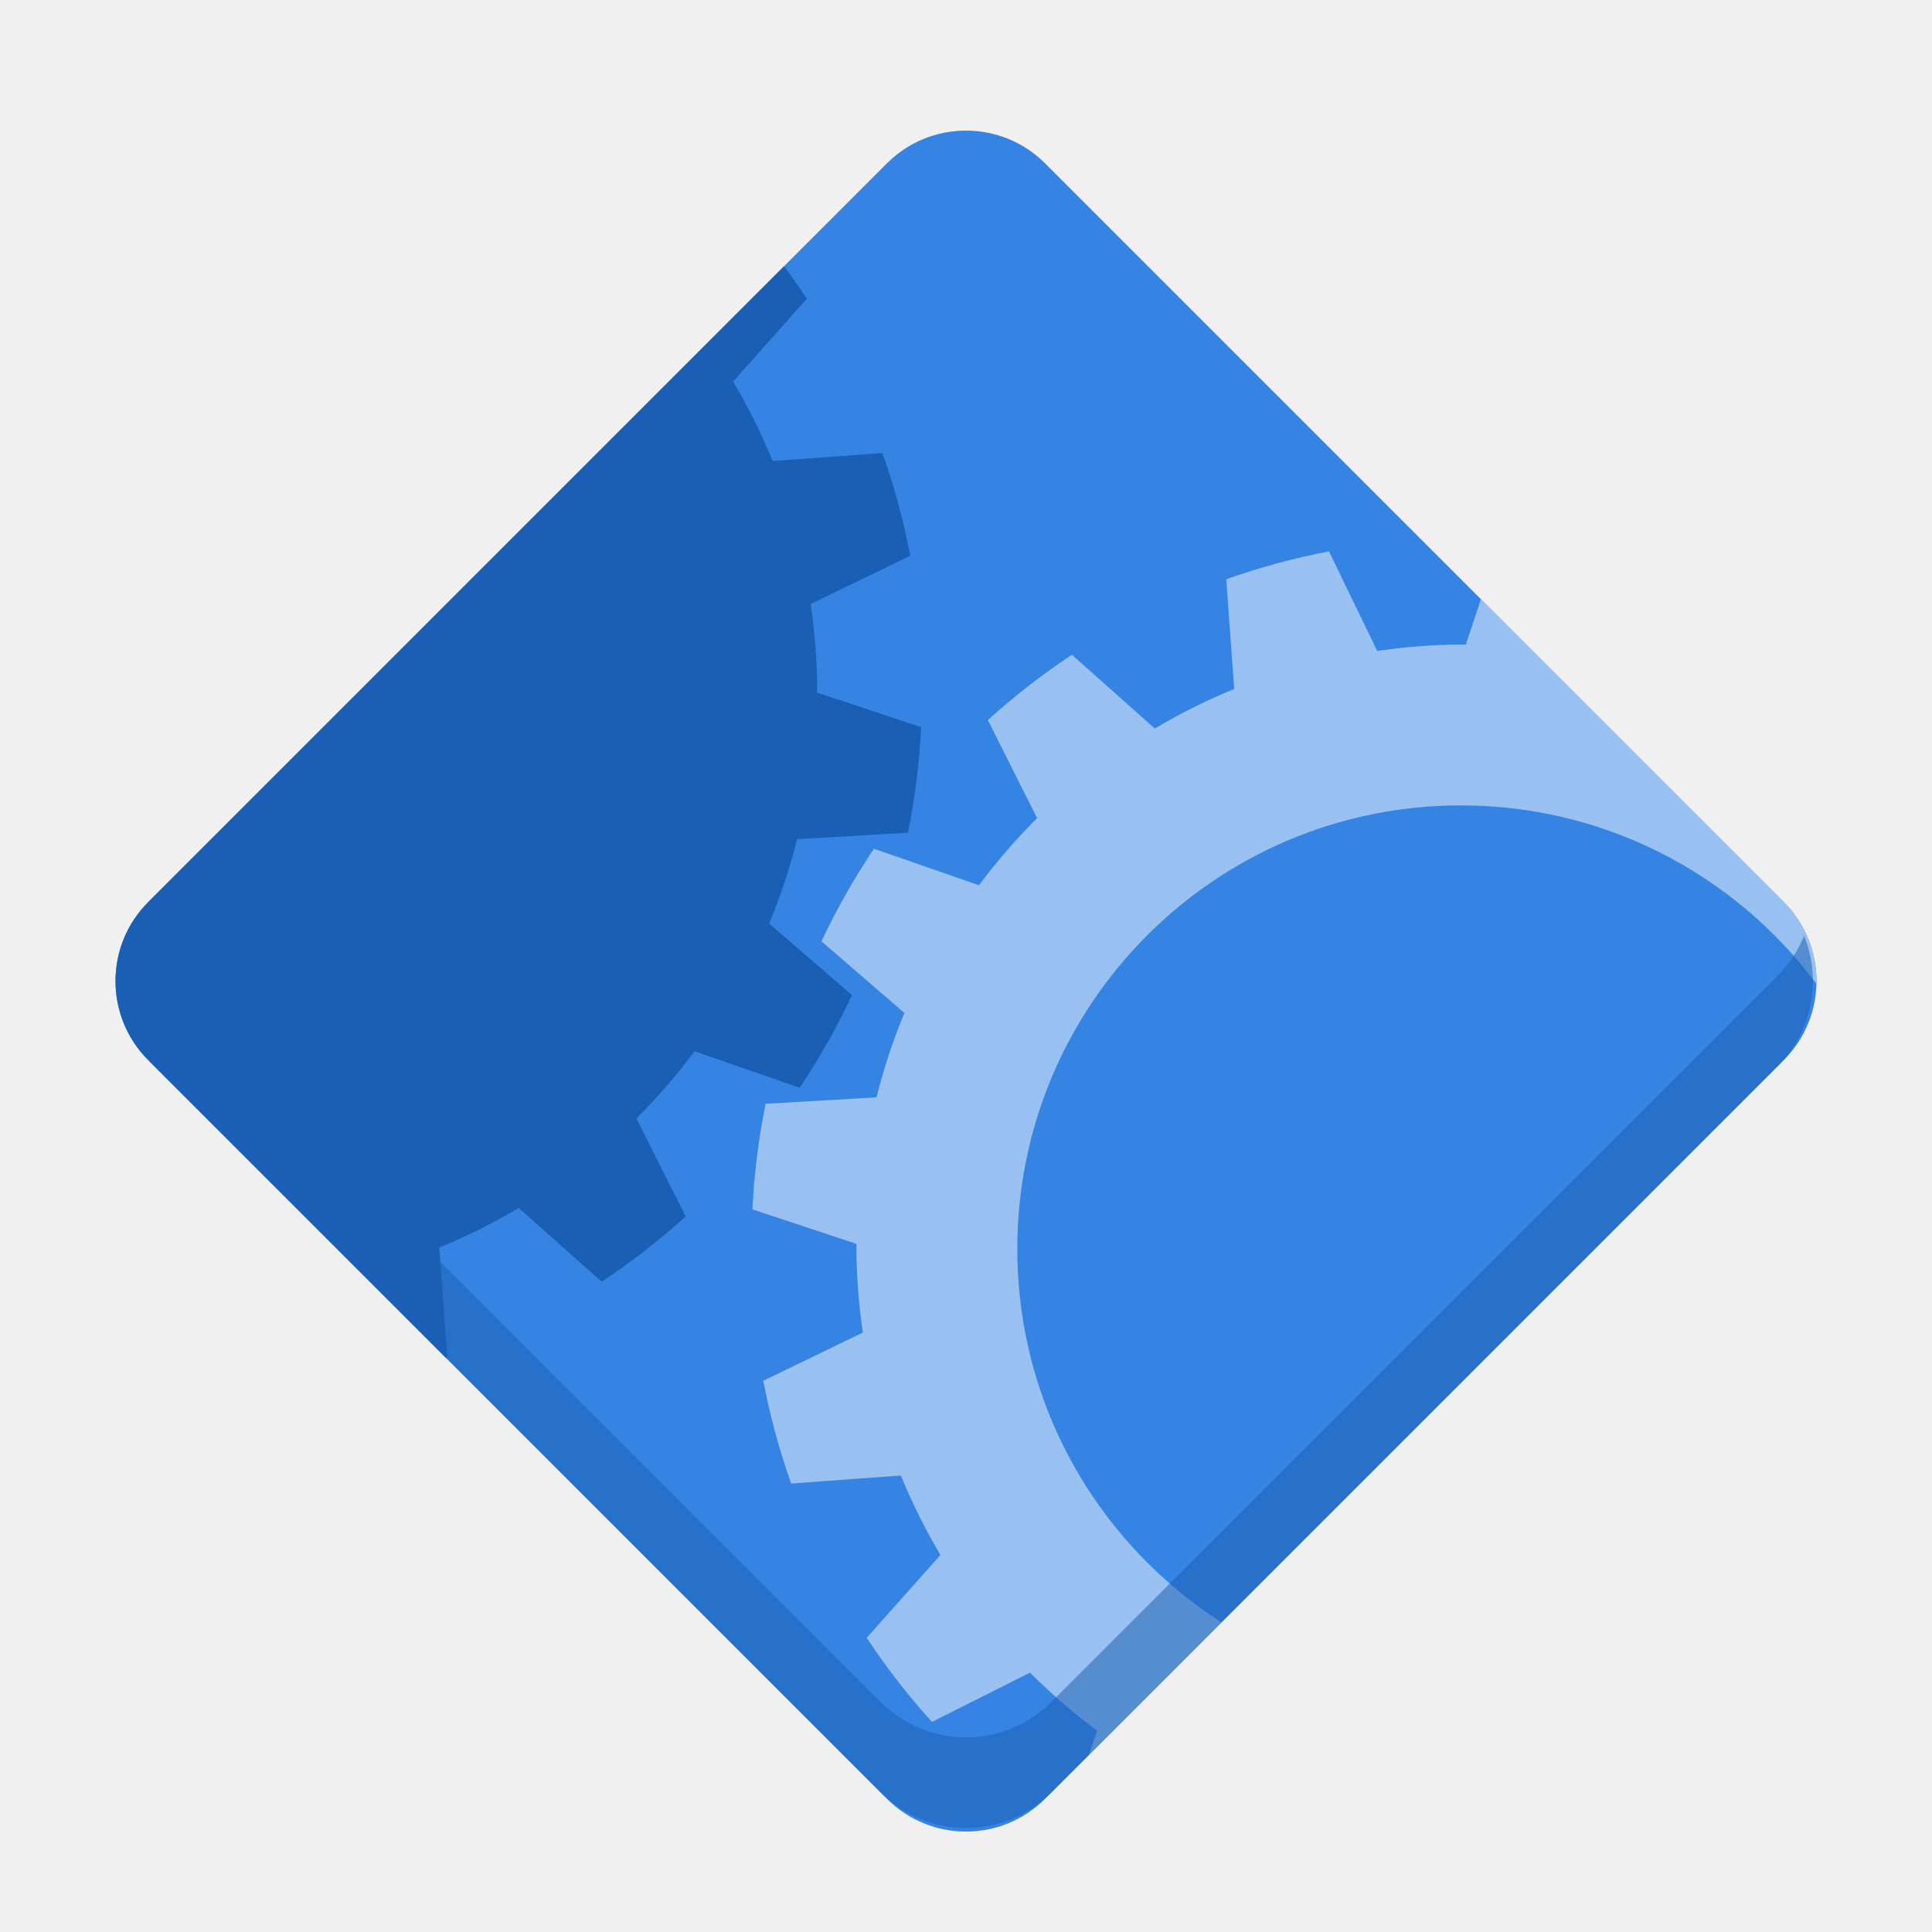
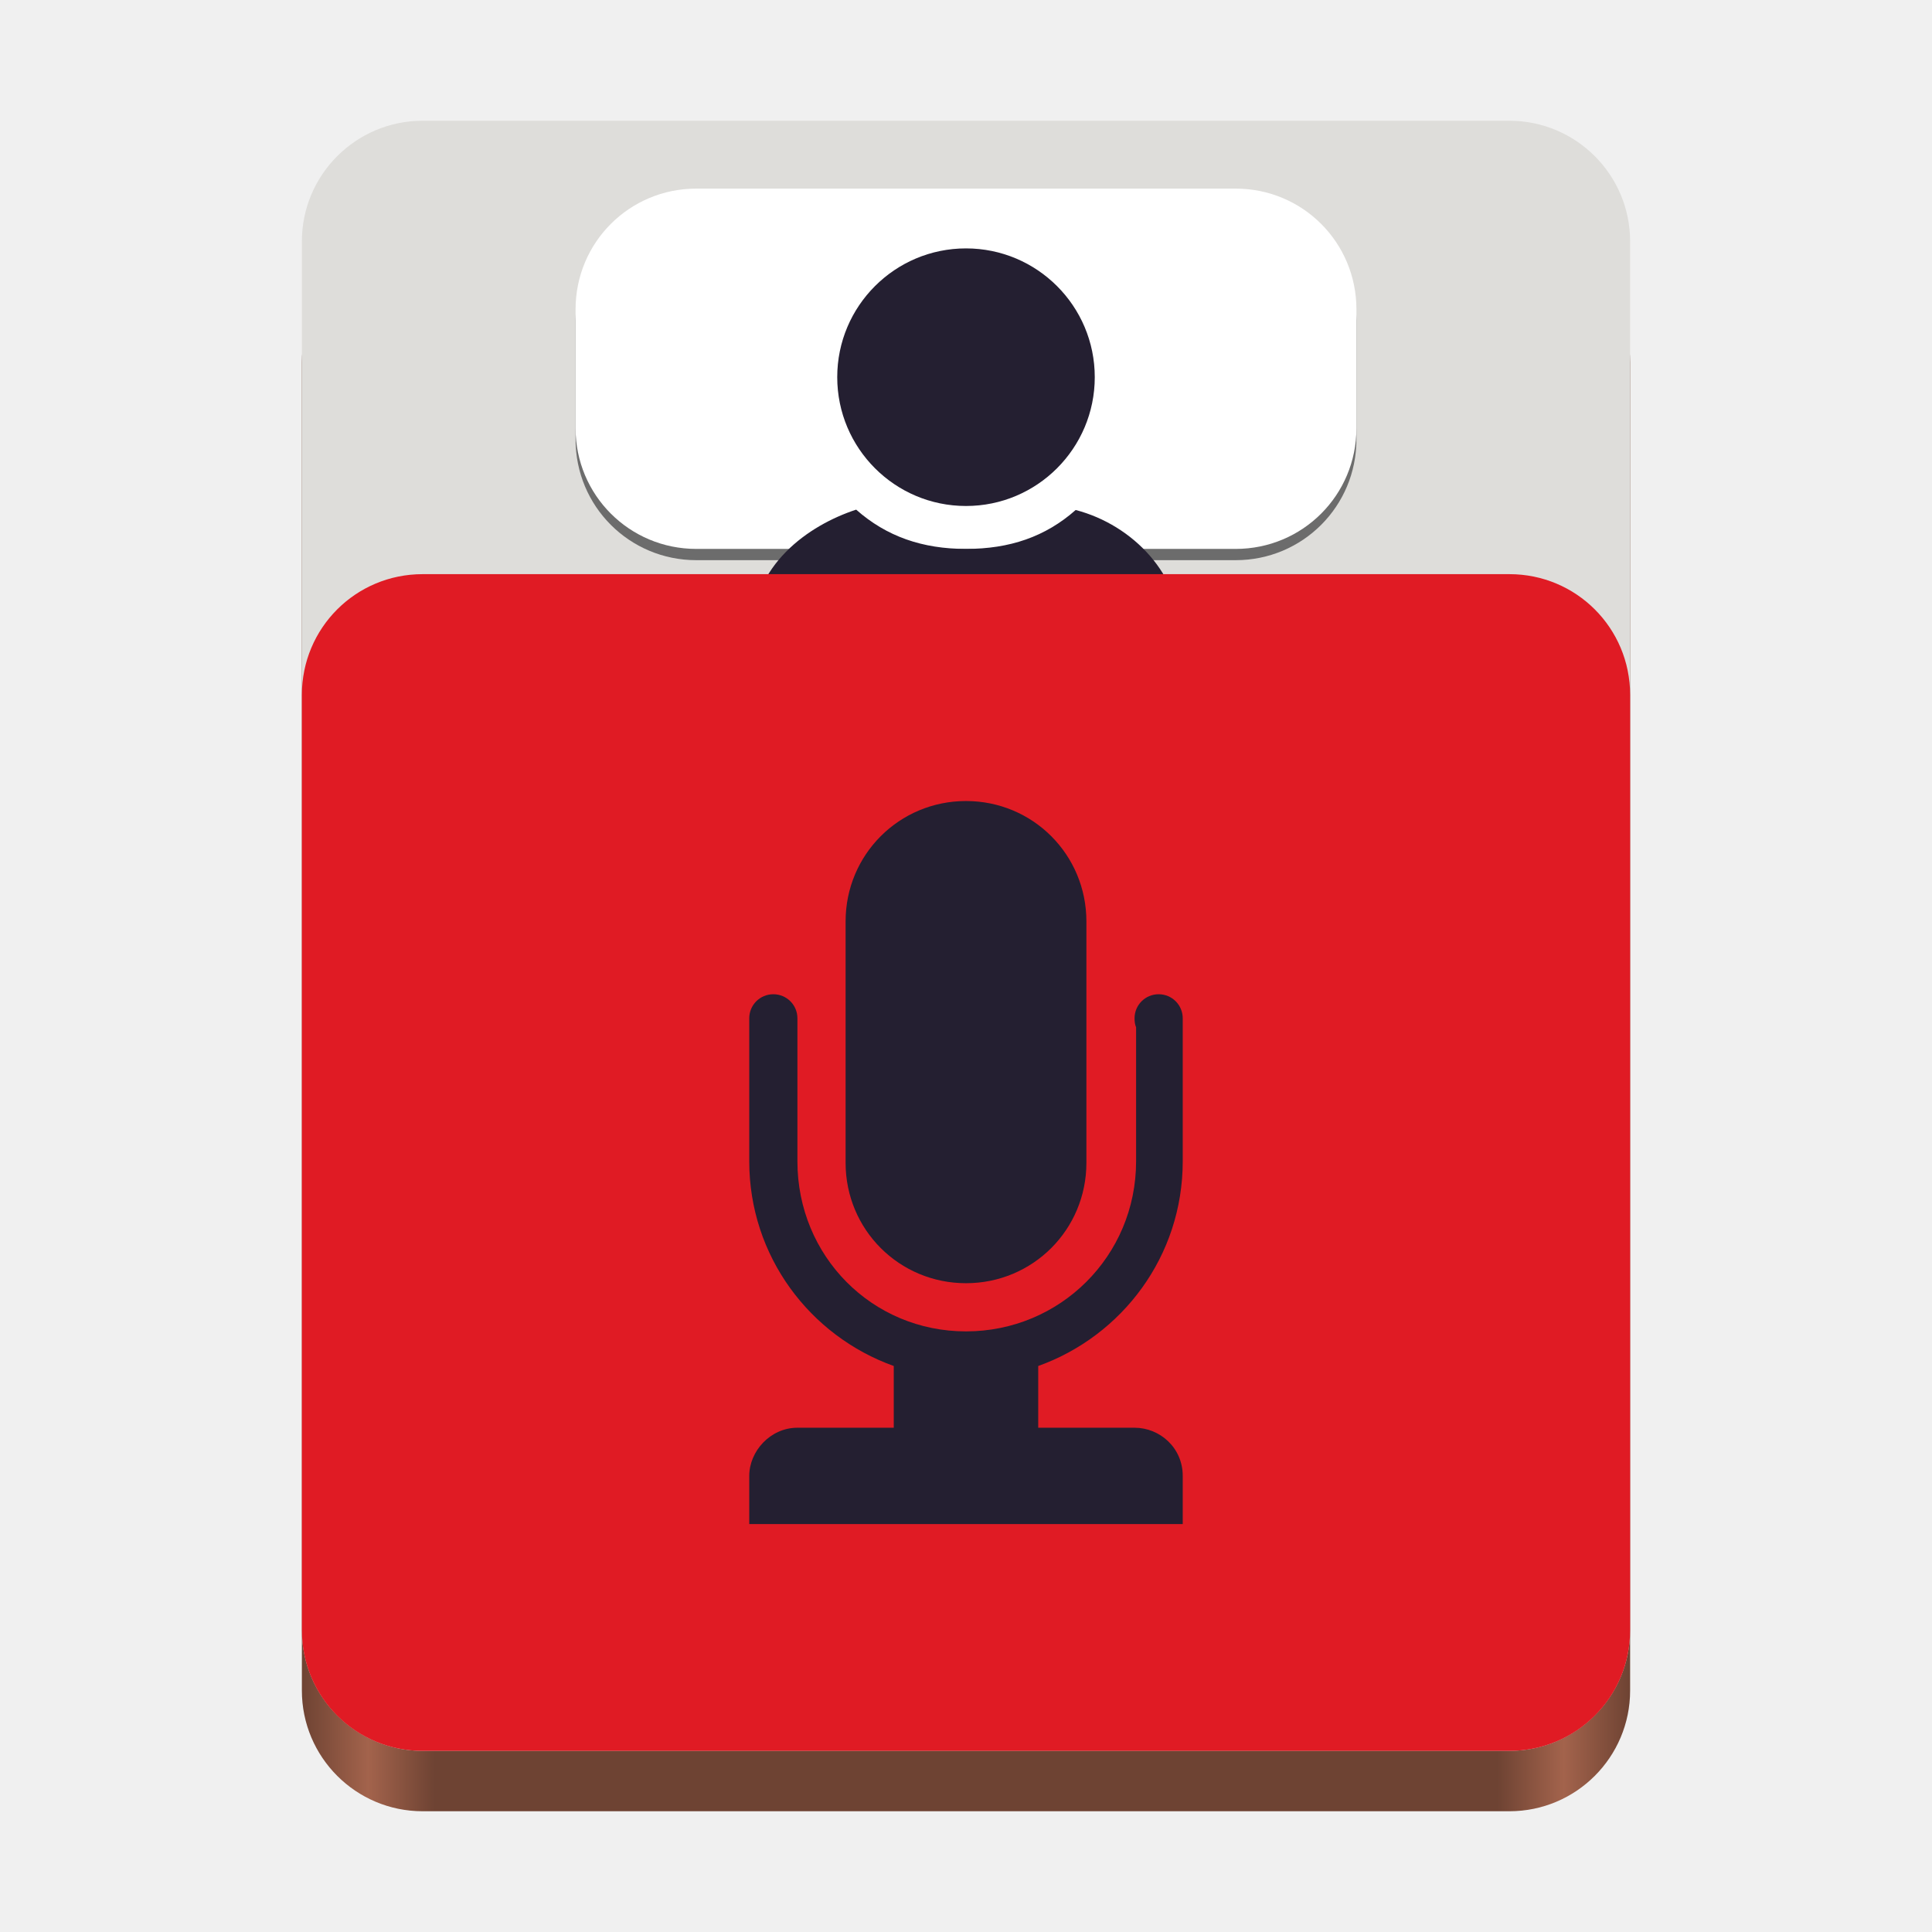
- <svg xmlns="http://www.w3.org/2000/svg" width="33.75mm" height="33.75mm" viewBox="0 0 33.75 33.75" version="1.1" id="svg974">
-   <defs id="defs968">
-     <clipPath clipPathUnits="userSpaceOnUse" id="clipPath18689">
-       <rect clip-path="none" transform="rotate(45)" ry="32" rx="32" y="123.999" x="486.037" height="362.943" width="362.943" id="rect18691" style="display:inline;opacity:1;vector-effect:none;fill:#4a86cf;fill-opacity:1;stroke:none;stroke-width:26.067;stroke-linecap:butt;stroke-linejoin:miter;stroke-miterlimit:4;stroke-dasharray:none;stroke-dashoffset:0;stroke-opacity:1;marker:none;marker-start:none;marker-mid:none;marker-end:none;paint-order:normal;enable-background:new" />
-     </clipPath>
-     <clipPath clipPathUnits="userSpaceOnUse" id="clipPath18689-3">
-       <rect clip-path="none" transform="rotate(45)" ry="32" rx="32" y="123.999" x="486.037" height="362.943" width="362.943" id="rect18691-6" style="display:inline;opacity:1;vector-effect:none;fill:#4a86cf;fill-opacity:1;stroke:none;stroke-width:26.067;stroke-linecap:butt;stroke-linejoin:miter;stroke-miterlimit:4;stroke-dasharray:none;stroke-dashoffset:0;stroke-opacity:1;marker:none;marker-start:none;marker-mid:none;marker-end:none;paint-order:normal;enable-background:new" />
-     </clipPath>
-   </defs>
-   <g id="layer1" transform="translate(-61.81982,-103.944)">
-     <g transform="matrix(0.2636723,0,0,0.2636723,61.81982,-529.397)" style="display:inline;stroke-width:0.25;enable-background:new" id="g1836">
-       <g transform="matrix(0.25,0,0,0.25,0,2295)" id="g18818" style="stroke-width:0.25">
-         <g style="stroke-width:0.27" transform="matrix(0.9260519,0,0,0.9260519,18.93073,50.87633)" id="g18590">
-           <g style="stroke-width:0.27" id="g18681" clip-path="url(#clipPath18689-3)">
-             <rect style="opacity:1;vector-effect:none;fill:#3584e4;fill-opacity:1;stroke:none;stroke-width:8.221;stroke-linecap:butt;stroke-linejoin:miter;stroke-miterlimit:4;stroke-dasharray:none;stroke-dashoffset:0;stroke-opacity:1;marker:none;marker-start:none;marker-mid:none;marker-end:none;paint-order:normal" id="rect18571" width="424" height="424" x="458.337" y="90.642" rx="10.092" ry="10.092" transform="matrix(0.6052817,0.6052817,-0.6052817,0.6052817,33.44063,99.07363)" clip-path="none" />
-             <circle style="opacity:1;vector-effect:none;fill:#f66151;fill-opacity:1;stroke:none;stroke-width:7.037;stroke-linecap:butt;stroke-linejoin:miter;stroke-miterlimit:4;stroke-dasharray:none;stroke-dashoffset:0;stroke-opacity:1;marker:none;marker-start:none;marker-mid:none;marker-end:none;paint-order:normal" id="path18706" cx="0" cy="0" r="0" transform="translate(0,-212)" />
-             <circle style="opacity:1;vector-effect:none;fill:#f66151;fill-opacity:1;stroke:none;stroke-width:7.037;stroke-linecap:butt;stroke-linejoin:miter;stroke-miterlimit:4;stroke-dasharray:none;stroke-dashoffset:0;stroke-opacity:1;marker:none;marker-start:none;marker-mid:none;marker-end:none;paint-order:normal" id="path18708" cx="0" cy="0" r="0" transform="translate(0,-212)" />
-             <path style="display:inline;opacity:1;vector-effect:none;fill:#98c1f1;fill-opacity:1;stroke:none;stroke-width:7.037;stroke-linecap:butt;stroke-linejoin:miter;stroke-miterlimit:4;stroke-dasharray:none;stroke-dashoffset:0;stroke-opacity:1;marker:none;marker-start:none;marker-mid:none;marker-end:none;paint-order:normal;enable-background:new" d="m 408.92,561.918 -9.886,29.829 a 172.971,172.971 0 0 0 -1.427,-0.071 172.971,172.971 0 0 0 -23.929,1.852 l -13.801,-28.501 a 203.293,203.293 0 0 0 -29.401,7.972 l 2.286,31.405 a 172.971,172.971 0 0 0 -22.732,11.319 l -23.718,-21.103 a 203.293,203.293 0 0 0 -24.059,18.674 l 14.099,28.073 a 172.971,172.971 0 0 0 -16.636,19.211 l -30.058,-10.448 a 203.293,203.293 0 0 0 -15.017,26.488 l 23.73,20.507 a 172.971,172.971 0 0 0 -7.985,24.143 l -31.73,1.849 a 203.293,203.293 0 0 0 -3.778,30.217 l 29.829,9.886 a 172.971,172.971 0 0 0 -0.071,1.427 172.971,172.971 0 0 0 1.852,23.929 l -28.501,13.801 a 203.293,203.293 0 0 0 7.972,29.401 l 31.405,-2.286 a 172.971,172.971 0 0 0 11.319,22.732 l -21.103,23.718 a 203.293,203.293 0 0 0 18.674,24.059 l 28.073,-14.099 a 172.971,172.971 0 0 0 19.211,16.636 l -10.448,30.058 a 203.293,203.293 0 0 0 26.488,15.017 l 20.507,-23.73 a 172.971,172.971 0 0 0 24.143,7.985 l 1.849,31.73 a 203.293,203.293 0 0 0 30.217,3.778 l 9.886,-29.829 a 172.971,172.971 0 0 0 1.427,0.071 172.971,172.971 0 0 0 23.929,-1.852 l 13.801,28.501 a 203.293,203.293 0 0 0 29.401,-7.972 l -2.286,-31.405 a 172.971,172.971 0 0 0 22.732,-11.319 l 23.718,21.103 A 203.293,203.293 0 0 0 532.96,916 l -14.099,-28.073 a 172.971,172.971 0 0 0 16.636,-19.211 l 30.058,10.448 a 203.293,203.293 0 0 0 15.017,-26.488 l -23.73,-20.507 a 172.971,172.971 0 0 0 7.985,-24.143 l 31.73,-1.849 a 203.293,203.293 0 0 0 3.778,-30.217 l -29.829,-9.886 a 172.971,172.971 0 0 0 0.071,-1.427 172.971,172.971 0 0 0 -1.852,-23.929 l 28.501,-13.801 a 203.293,203.293 0 0 0 -7.972,-29.401 l -31.405,2.286 a 172.971,172.971 0 0 0 -11.319,-22.732 l 21.103,-23.718 a 203.293,203.293 0 0 0 -18.674,-24.059 l -28.073,14.099 a 172.971,172.971 0 0 0 -19.211,-16.636 l 10.448,-30.058 A 203.293,203.293 0 0 0 485.636,581.681 l -20.507,23.73 a 172.971,172.971 0 0 0 -24.143,-7.985 l -1.849,-31.73 a 203.293,203.293 0 0 0 -30.217,-3.778 z M 397.607,637.722 A 126.926,126.926 0 0 1 524.532,764.647 126.926,126.926 0 0 1 397.607,891.572 126.926,126.926 0 0 1 270.682,764.647 126.926,126.926 0 0 1 397.607,637.722 Z" id="path18717-4" />
-             <path id="path18758" d="m 51.748,401.284 -9.886,29.829 c -0.476,-0.026 -0.951,-0.05 -1.427,-0.071 -8.01,0.062 -16.005,0.681 -23.929,1.852 L 2.706,404.392 c -9.986,1.918 -19.814,4.583 -29.401,7.972 l 2.286,31.405 c -7.844,3.211 -15.442,6.994 -22.732,11.319 l -23.718,-21.103 c -8.475,5.614 -16.518,11.857 -24.059,18.674 l 14.099,28.073 c -6.009,5.987 -11.569,12.408 -16.636,19.211 l -30.058,-10.448 c -5.661,8.442 -10.68,17.296 -15.017,26.488 l 23.73,20.507 c -3.25,7.841 -5.919,15.91 -7.985,24.143 l -31.73,1.849 c -2.013,9.964 -3.276,20.064 -3.778,30.217 l 29.829,9.886 c -0.026,0.476 -0.05,0.951 -0.071,1.427 0.062,8.01 0.681,16.005 1.852,23.929 l -28.501,13.801 c 1.918,9.986 4.583,19.814 7.972,29.401 l 31.405,-2.286 c 3.211,7.844 6.994,15.442 11.319,22.732 l -21.103,23.718 c 5.614,8.475 11.857,16.518 18.674,24.059 l 28.073,-14.099 c 5.987,6.009 12.408,11.569 19.211,16.636 l -10.448,30.058 c 8.442,5.661 17.296,10.68 26.488,15.017 l 20.507,-23.73 c 7.841,3.25 15.91,5.919 24.143,7.985 l 1.849,31.73 c 9.964,2.013 20.064,3.276 30.217,3.778 l 9.886,-29.829 c 0.476,0.026 0.951,0.05 1.427,0.071 8.01,-0.062 16.005,-0.681 23.929,-1.852 l 13.801,28.501 c 9.986,-1.918 19.814,-4.583 29.401,-7.972 l -2.286,-31.405 c 7.844,-3.211 15.442,-6.994 22.732,-11.319 l 23.718,21.103 c 8.475,-5.614 16.518,-11.857 24.059,-18.674 l -14.099,-28.073 c 6.009,-5.987 11.569,-12.408 16.636,-19.211 l 30.058,10.448 c 5.661,-8.442 10.68,-17.296 15.017,-26.488 l -23.73,-20.507 c 3.25,-7.841 5.919,-15.91 7.985,-24.143 l 31.73,-1.849 c 2.013,-9.964 3.276,-20.064 3.778,-30.217 l -29.829,-9.886 c 0.026,-0.476 0.05,-0.951 0.071,-1.427 -0.062,-8.01 -0.681,-16.005 -1.852,-23.929 l 28.501,-13.801 c -1.918,-9.986 -4.583,-19.814 -7.972,-29.401 l -31.405,2.286 c -3.211,-7.844 -6.994,-15.442 -11.319,-22.732 l 21.103,-23.718 c -5.614,-8.475 -11.857,-16.518 -18.674,-24.059 l -28.073,14.099 c -5.987,-6.009 -12.408,-11.569 -19.211,-16.636 l 10.448,-30.058 c -8.442,-5.661 -17.296,-10.68 -26.488,-15.017 l -20.507,23.73 c -7.841,-3.25 -15.91,-5.919 -24.143,-7.985 l -1.849,-31.73 c -9.964,-2.013 -20.064,-3.276 -30.217,-3.778 z" style="display:inline;opacity:1;vector-effect:none;fill:#1a5fb4;fill-opacity:1;stroke:none;stroke-width:7.037;stroke-linecap:butt;stroke-linejoin:miter;stroke-miterlimit:4;stroke-dasharray:none;stroke-dashoffset:0;stroke-opacity:1;marker:none;marker-start:none;marker-mid:none;marker-end:none;paint-order:normal;enable-background:new" />
-           </g>
-         </g>
-         <path style="display:inline;opacity:0.534;vector-effect:none;fill:#1a5fb4;fill-opacity:1;stroke:none;stroke-width:1.629;stroke-linecap:butt;stroke-linejoin:miter;stroke-miterlimit:4;stroke-dasharray:none;stroke-dashoffset:0;stroke-opacity:1;marker:none;marker-start:none;marker-mid:none;marker-end:none;paint-order:normal;enable-background:new" clip-path="none" d="m 8.477,2676 c -1.171,2.887 -0.583,6.308 1.766,8.656 l 48.102,48.102 c 3.134,3.134 8.179,3.134 11.312,0 l 48.102,-48.102 c 2.348,-2.348 2.937,-5.77 1.766,-8.656 -0.392,0.966 -0.98,1.871 -1.766,2.656 l -48.102,48.102 c -3.134,3.134 -8.179,3.134 -11.312,0 L 10.242,2678.656 C 9.457,2677.871 8.868,2676.965 8.477,2676 Z" transform="matrix(4,0,0,4,0,-10028)" id="rect18571-6" />
-       </g>
-       <rect y="2402" x="-1.5000001e-06" height="128" width="128" id="rect9125-7-2" style="display:inline;opacity:1;vector-effect:none;fill:none;fill-opacity:1;stroke:none;stroke-width:1.25;stroke-linecap:butt;stroke-linejoin:miter;stroke-miterlimit:4;stroke-dasharray:none;stroke-dashoffset:0;stroke-opacity:1;marker:none;marker-start:none;marker-mid:none;marker-end:none;paint-order:normal;enable-background:new" />
-     </g>
-   </g>
+ <svg xmlns="http://www.w3.org/2000/svg" height="128px" viewBox="0 0 128 128" width="128px">
+   <linearGradient id="a" gradientTransform="matrix(0.196428 0 0 0.342105 2.597321 273.7401)" gradientUnits="userSpaceOnUse" x1="88.596" x2="536.596" y1="-449.394" y2="-449.394">
+     <stop offset="0" stop-color="#6e4333" />
+     <stop offset="0.05" stop-color="#a3634c" />
+     <stop offset="0.1" stop-color="#6e4333" />
+     <stop offset="0.9" stop-color="#6e4333" />
+     <stop offset="0.95" stop-color="#a3634c" />
+     <stop offset="1" stop-color="#6e4333" />
+   </linearGradient>
+   <path d="m 28 16 h 72 c 4.418 0 8 3.582 8 8 v 88 c 0 4.418 -3.582 8 -8 8 h -72 c -4.418 0 -8 -3.582 -8 -8 v -88 c 0 -4.418 3.582 -8 8 -8 z m 0 0" fill="url(#a)" />
+   <path d="m 28 8 h 72 c 4.418 0 8 3.582 8 8 v 92 c 0 4.418 -3.582 8 -8 8 h -72 c -4.418 0 -8 -3.582 -8 -8 v -92 c 0 -4.418 3.582 -8 8 -8 z m 0 0" fill="#deddda" />
+   <path d="m 46.133 13.238 h 35.734 c 4.434 0 8 3.57 8 8 v 7.875 c 0 4.43 -3.566 8 -8 8 h -35.734 c -4.434 0 -8 -3.57 -8 -8 v -7.875 c 0 -4.43 3.566 -8 8 -8 z m 0 0" fill="#6c6c6c" />
+   <path d="m 46.133 12.496 h 35.734 c 4.434 0 8 3.566 8 8 v 7.871 c 0 4.434 -3.566 8 -8 8 h -35.734 c -4.434 0 -8 -3.566 -8 -8 v -7.871 c 0 -4.434 3.566 -8 8 -8 z m 0 0" fill="#ffffff" />
+   <path d="m 71.266 33.789 c -2.012 1.777 -4.375 2.578 -7.266 2.578 c -2.887 0 -5.266 -0.824 -7.277 -2.602 c -3.156 1.035 -6.934 3.668 -6.934 8.258 l -0.012 8.566 c 0 1.574 1.27 2.844 2.848 2.844 h 22.754 c 1.574 0 2.844 -1.27 2.844 -2.844 v -8.535 c 0 -3.945 -3.133 -7.266 -6.957 -8.266 z m 0 0" fill="#241f31" />
+   <path d="m 72.531 24.988 c 0 4.711 -3.82 8.535 -8.531 8.535 s -8.531 -3.824 -8.531 -8.535 c 0 -4.711 3.82 -8.531 8.531 -8.531 s 8.531 3.82 8.531 8.531 z m 0 0" fill="#241f31" />
+   <path d="m 28 38.039 h 72 c 4.434 0 8 3.57 8 8 v 61.961 c 0 4.434 -3.566 8 -8 8 h -72 c -4.434 0 -8 -3.566 -8 -8 v -61.961 c 0 -4.43 3.566 -8 8 -8 z m 0 0" fill="#e01b24" />
+   <path d="m 51.234 65.871 c -0.883 0 -1.594 0.711 -1.594 1.594 v 9.477 c 0 6.281 4.012 11.566 9.574 13.559 v 4.09 h -6.383 c -1.797 0 -3.191 1.559 -3.191 3.191 v 3.191 h 28.719 v -3.191 c 0 -1.871 -1.52 -3.191 -3.191 -3.191 h -6.383 v -4.09 c 5.562 -1.992 9.574 -7.277 9.574 -13.559 v -9.477 c 0 -0.883 -0.711 -1.594 -1.594 -1.594 c -0.887 0 -1.598 0.711 -1.598 1.594 c 0 0.227 0.027 0.414 0.102 0.598 v 8.879 c 0 6.27 -5.035 11.266 -11.27 11.266 s -11.168 -4.996 -11.168 -11.266 v -9.477 c 0 -0.883 -0.711 -1.594 -1.598 -1.594 z m 12.766 -12.801 c 4.426 0 7.977 3.551 7.977 7.977 v 15.992 c 0 4.426 -3.551 7.977 -7.977 7.977 s -7.977 -3.551 -7.977 -7.977 v -15.992 c 0 -4.426 3.551 -7.977 7.977 -7.977 z m 0 0" fill="#241f31" />
</svg>
